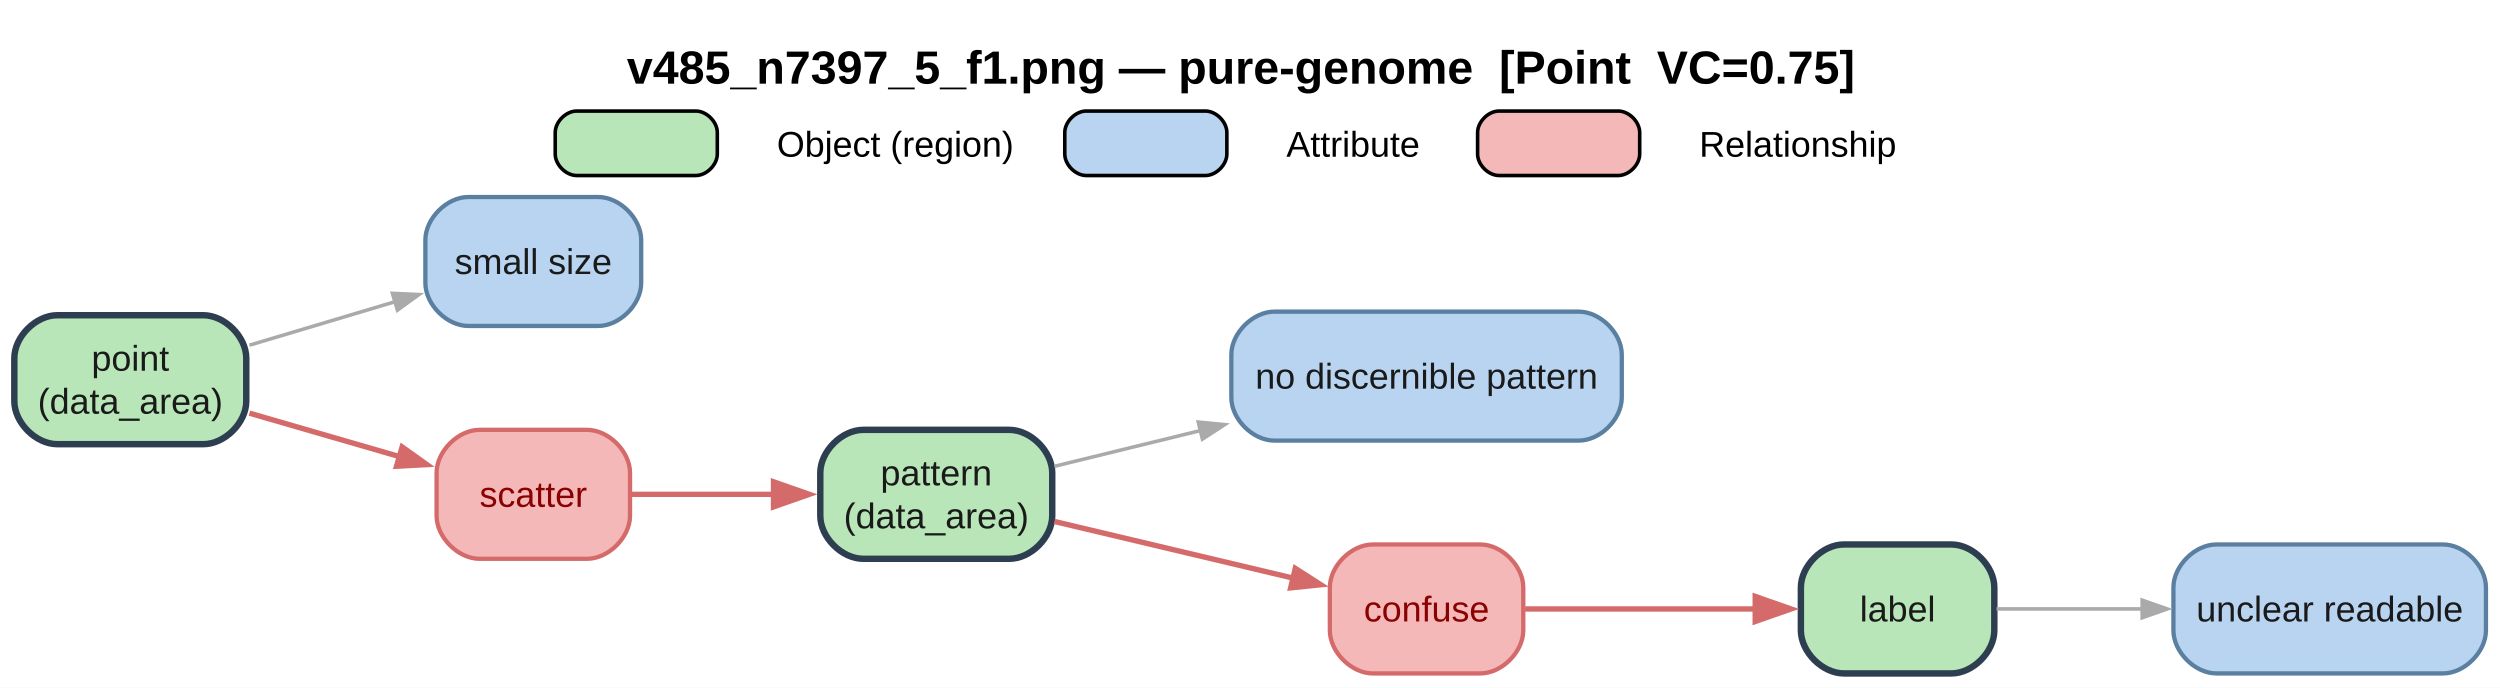
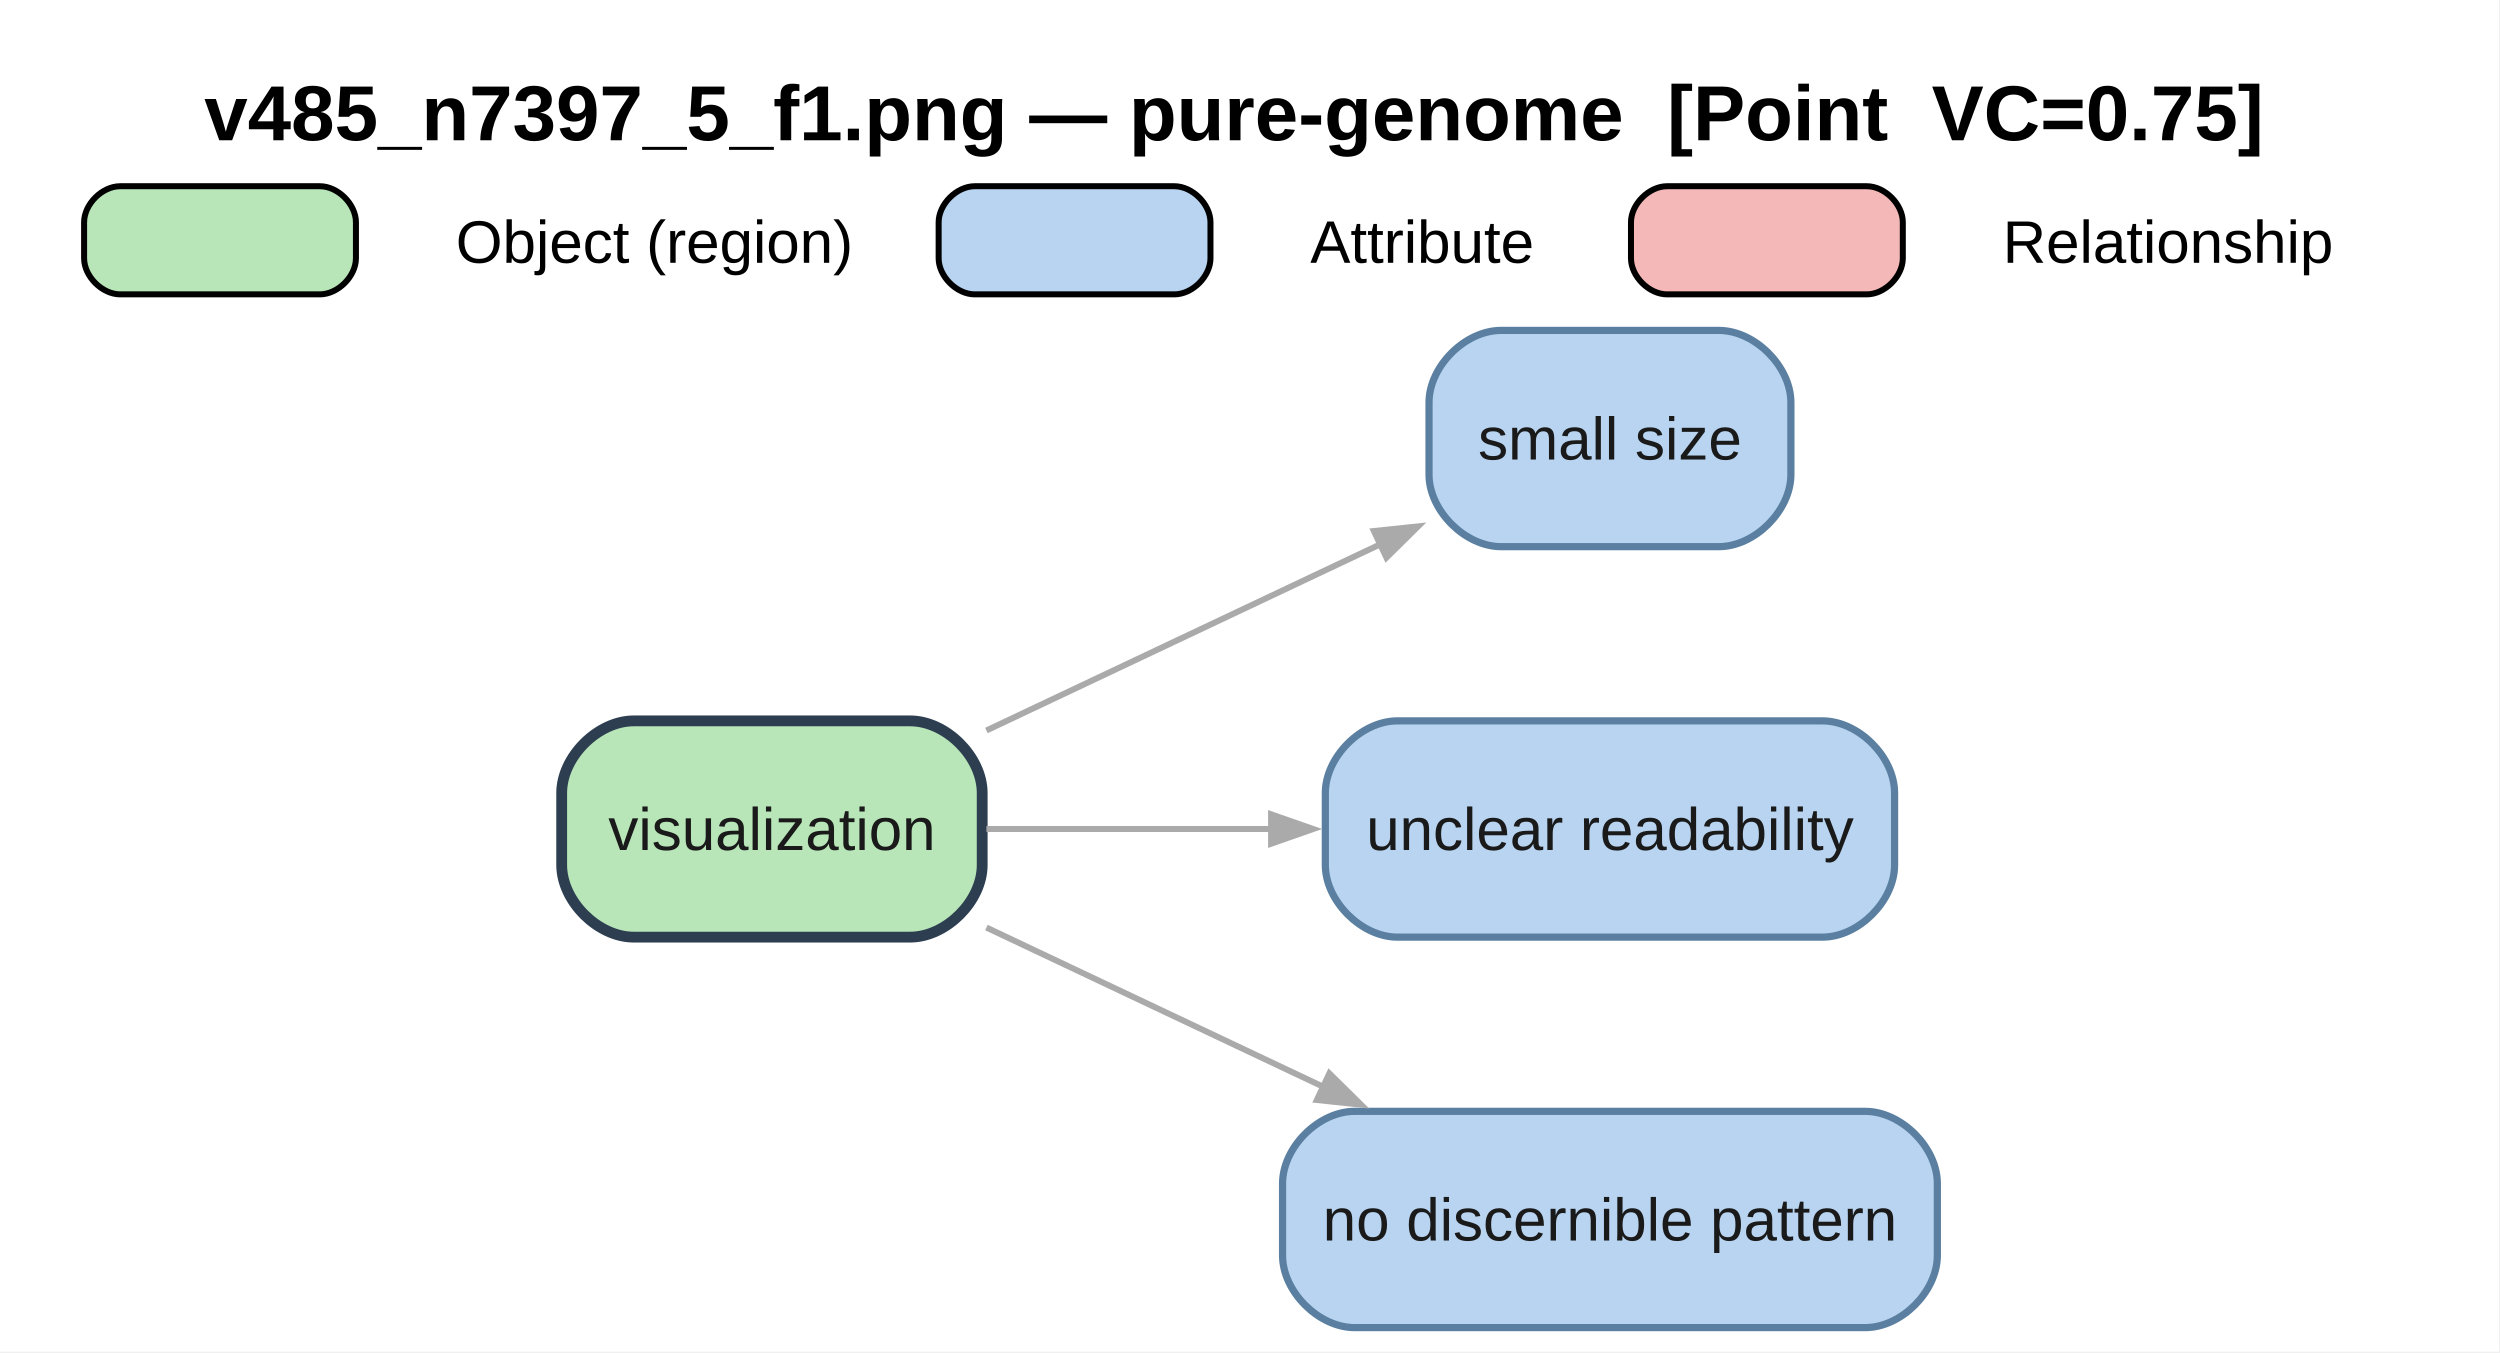
- <svg xmlns="http://www.w3.org/2000/svg" width="1454pt" height="400pt" viewBox="0.00 0.00 1454.00 400.00">
-   <g id="graph0" class="graph" transform="scale(2.08333 2.08333) rotate(0) translate(4 188)">
-     <polygon fill="white" stroke="none" points="-4,4 -4,-188 694,-188 694,4 -4,4" />
-     <text xml:space="preserve" text-anchor="start" x="153" y="-164.65" font-family="Arial" font-size="10.00">      </text>
-     <text xml:space="preserve" text-anchor="start" x="171" y="-164.65" font-family="Arial" font-weight="bold" font-size="13.00">v485_n7397_5_f1.png — pure-genome  [Point  VC=0.75]</text>
-     <text xml:space="preserve" text-anchor="start" x="525" y="-164.65" font-family="Arial" font-size="10.00">    </text>
-     <path fill="#b8e6b8" stroke="none" d="M157,-139C157,-139 190.25,-139 190.25,-139 193.25,-139 196.25,-142 196.25,-145 196.25,-145 196.25,-151 196.25,-151 196.25,-154 193.25,-157 190.25,-157 190.25,-157 157,-157 157,-157 154,-157 151,-154 151,-151 151,-151 151,-145 151,-145 151,-142 154,-139 157,-139" />
-     <path fill="none" stroke="black" d="M157,-139C157,-139 190.25,-139 190.25,-139 193.25,-139 196.25,-142 196.25,-145 196.25,-145 196.25,-151 196.25,-151 196.25,-154 193.25,-157 190.25,-157 190.25,-157 157,-157 157,-157 154,-157 151,-154 151,-151 151,-151 151,-145 151,-145 151,-142 154,-139 157,-139" />
-     <text xml:space="preserve" text-anchor="start" x="172.12" y="-144.25" font-family="Arial" font-size="10.00"> </text>
-     <text xml:space="preserve" text-anchor="start" x="212.88" y="-144.25" font-family="Arial" font-size="10.00">Object (region)</text>
-     <path fill="#b8d4f0" stroke="none" d="M299.25,-139C299.25,-139 332.5,-139 332.5,-139 335.5,-139 338.5,-142 338.5,-145 338.5,-145 338.5,-151 338.5,-151 338.5,-154 335.5,-157 332.5,-157 332.5,-157 299.25,-157 299.25,-157 296.25,-157 293.25,-154 293.25,-151 293.25,-151 293.25,-145 293.25,-145 293.25,-142 296.25,-139 299.25,-139" />
-     <path fill="none" stroke="black" d="M299.25,-139C299.25,-139 332.5,-139 332.5,-139 335.5,-139 338.5,-142 338.5,-145 338.5,-145 338.5,-151 338.5,-151 338.5,-154 335.5,-157 332.5,-157 332.5,-157 299.25,-157 299.25,-157 296.25,-157 293.25,-154 293.25,-151 293.25,-151 293.25,-145 293.25,-145 293.25,-142 296.25,-139 299.25,-139" />
-     <text xml:space="preserve" text-anchor="start" x="314.38" y="-144.25" font-family="Arial" font-size="10.00"> </text>
-     <text xml:space="preserve" text-anchor="start" x="355.12" y="-144.25" font-family="Arial" font-size="10.00">Attribute</text>
-     <path fill="#f5b8b8" stroke="none" d="M414.5,-139C414.5,-139 447.75,-139 447.75,-139 450.75,-139 453.75,-142 453.75,-145 453.75,-145 453.75,-151 453.75,-151 453.75,-154 450.75,-157 447.75,-157 447.75,-157 414.5,-157 414.5,-157 411.5,-157 408.5,-154 408.5,-151 408.5,-151 408.5,-145 408.5,-145 408.5,-142 411.5,-139 414.5,-139" />
-     <path fill="none" stroke="black" d="M414.5,-139C414.5,-139 447.75,-139 447.75,-139 450.75,-139 453.75,-142 453.75,-145 453.75,-145 453.75,-151 453.75,-151 453.75,-154 450.75,-157 447.75,-157 447.75,-157 414.5,-157 414.5,-157 411.5,-157 408.5,-154 408.5,-151 408.5,-151 408.5,-145 408.5,-145 408.5,-142 411.5,-139 414.5,-139" />
-     <text xml:space="preserve" text-anchor="start" x="429.62" y="-144.25" font-family="Arial" font-size="10.00"> </text>
-     <text xml:space="preserve" text-anchor="start" x="470.38" y="-144.25" font-family="Arial" font-size="10.00">Relationship</text>
+ <svg xmlns="http://www.w3.org/2000/svg" width="867pt" height="469pt" viewBox="0.00 0.00 867.00 469.00">
+   <g id="graph0" class="graph" transform="scale(2.08333 2.08333) rotate(0) translate(4 221)">
+     <polygon fill="white" stroke="none" points="-4,4 -4,-221 412,-221 412,4 -4,4" />
+     <text xml:space="preserve" text-anchor="start" x="12" y="-197.65" font-family="Arial" font-size="10.00">      </text>
+     <text xml:space="preserve" text-anchor="start" x="30" y="-197.65" font-family="Arial" font-weight="bold" font-size="13.00">v485_n7397_5_f1.png — pure-genome  [Point  VC=0.75]</text>
+     <text xml:space="preserve" text-anchor="start" x="384" y="-197.65" font-family="Arial" font-size="10.00">    </text>
+     <path fill="#b8e6b8" stroke="none" d="M16,-172C16,-172 49.25,-172 49.25,-172 52.25,-172 55.25,-175 55.25,-178 55.25,-178 55.25,-184 55.25,-184 55.25,-187 52.25,-190 49.25,-190 49.25,-190 16,-190 16,-190 13,-190 10,-187 10,-184 10,-184 10,-178 10,-178 10,-175 13,-172 16,-172" />
+     <path fill="none" stroke="black" d="M16,-172C16,-172 49.25,-172 49.25,-172 52.25,-172 55.25,-175 55.25,-178 55.25,-178 55.25,-184 55.25,-184 55.25,-187 52.25,-190 49.25,-190 49.25,-190 16,-190 16,-190 13,-190 10,-187 10,-184 10,-184 10,-178 10,-178 10,-175 13,-172 16,-172" />
+     <text xml:space="preserve" text-anchor="start" x="31.12" y="-177.25" font-family="Arial" font-size="10.00"> </text>
+     <text xml:space="preserve" text-anchor="start" x="71.88" y="-177.25" font-family="Arial" font-size="10.00">Object (region)</text>
+     <path fill="#b8d4f0" stroke="none" d="M158.25,-172C158.25,-172 191.5,-172 191.5,-172 194.5,-172 197.5,-175 197.5,-178 197.5,-178 197.5,-184 197.5,-184 197.5,-187 194.5,-190 191.5,-190 191.5,-190 158.25,-190 158.25,-190 155.25,-190 152.25,-187 152.25,-184 152.25,-184 152.25,-178 152.25,-178 152.25,-175 155.25,-172 158.25,-172" />
+     <path fill="none" stroke="black" d="M158.25,-172C158.25,-172 191.5,-172 191.5,-172 194.5,-172 197.5,-175 197.5,-178 197.5,-178 197.5,-184 197.5,-184 197.5,-187 194.5,-190 191.5,-190 191.5,-190 158.25,-190 158.25,-190 155.25,-190 152.25,-187 152.25,-184 152.25,-184 152.25,-178 152.25,-178 152.25,-175 155.25,-172 158.25,-172" />
+     <text xml:space="preserve" text-anchor="start" x="173.38" y="-177.25" font-family="Arial" font-size="10.00"> </text>
+     <text xml:space="preserve" text-anchor="start" x="214.12" y="-177.25" font-family="Arial" font-size="10.00">Attribute</text>
+     <path fill="#f5b8b8" stroke="none" d="M273.5,-172C273.5,-172 306.75,-172 306.75,-172 309.75,-172 312.75,-175 312.75,-178 312.75,-178 312.75,-184 312.75,-184 312.75,-187 309.75,-190 306.75,-190 306.75,-190 273.5,-190 273.5,-190 270.5,-190 267.5,-187 267.5,-184 267.5,-184 267.5,-178 267.5,-178 267.5,-175 270.5,-172 273.5,-172" />
+     <path fill="none" stroke="black" d="M273.5,-172C273.5,-172 306.75,-172 306.75,-172 309.75,-172 312.75,-175 312.75,-178 312.75,-178 312.75,-184 312.75,-184 312.75,-187 309.75,-190 306.75,-190 306.75,-190 273.5,-190 273.5,-190 270.5,-190 267.5,-187 267.5,-184 267.5,-184 267.5,-178 267.5,-178 267.5,-175 270.5,-172 273.5,-172" />
+     <text xml:space="preserve" text-anchor="start" x="288.62" y="-177.25" font-family="Arial" font-size="10.00"> </text>
+     <text xml:space="preserve" text-anchor="start" x="329.38" y="-177.25" font-family="Arial" font-size="10.00">Relationship</text>
    <g id="node1" class="node">
-       <path fill="#b8e6b8" stroke="#2c3e50" stroke-width="1.8" d="M52.75,-100C52.75,-100 12,-100 12,-100 6,-100 0,-94 0,-88 0,-88 0,-76 0,-76 0,-70 6,-64 12,-64 12,-64 52.75,-64 52.75,-64 58.75,-64 64.75,-70 64.75,-76 64.75,-76 64.75,-88 64.75,-88 64.75,-94 58.75,-100 52.75,-100" />
-       <text xml:space="preserve" text-anchor="middle" x="32.38" y="-84.5" font-family="Arial" font-size="10.00" fill="#1a1a1a">point</text>
-       <text xml:space="preserve" text-anchor="middle" x="32.38" y="-72.5" font-family="Arial" font-size="10.00" fill="#1a1a1a">(data_area)</text>
+       <path fill="#b8e6b8" stroke="#2c3e50" stroke-width="1.8" d="M147.5,-101C147.5,-101 101.5,-101 101.5,-101 95.5,-101 89.5,-95 89.5,-89 89.5,-89 89.5,-77 89.5,-77 89.5,-71 95.5,-65 101.5,-65 101.5,-65 147.5,-65 147.5,-65 153.5,-65 159.5,-71 159.5,-77 159.5,-77 159.5,-89 159.5,-89 159.5,-95 153.5,-101 147.5,-101" />
+       <text xml:space="preserve" text-anchor="middle" x="124.5" y="-79.5" font-family="Arial" font-size="10.00" fill="#1a1a1a">visualization</text>
+     </g>
+     <g id="node2" class="node">
+       <path fill="#b8d4f0" stroke="#5a7fa0" stroke-width="1.2" d="M282.12,-166C282.12,-166 245.88,-166 245.88,-166 239.88,-166 233.88,-160 233.88,-154 233.88,-154 233.88,-142 233.88,-142 233.88,-136 239.88,-130 245.88,-130 245.88,-130 282.12,-130 282.12,-130 288.12,-130 294.12,-136 294.12,-142 294.12,-142 294.12,-154 294.12,-154 294.12,-160 288.12,-166 282.12,-166" />
+       <text xml:space="preserve" text-anchor="middle" x="264" y="-144.5" font-family="Arial" font-size="10.00" fill="#1a1a1a">small size</text>
+     </g>
+     <g id="edge1" class="edge">
+       <path fill="none" stroke="#aaaaaa" d="M160.2,-99.4C180.23,-108.87 205.43,-120.78 225.86,-130.44" />
+       <polygon fill="#aaaaaa" stroke="#aaaaaa" points="224.7,-132.6 232.07,-133.38 226.79,-128.17 224.7,-132.6" />
+     </g>
+     <g id="node3" class="node">
+       <path fill="#b8d4f0" stroke="#5a7fa0" stroke-width="1.2" d="M299.38,-101C299.38,-101 228.62,-101 228.62,-101 222.62,-101 216.62,-95 216.62,-89 216.62,-89 216.62,-77 216.62,-77 216.62,-71 222.62,-65 228.62,-65 228.62,-65 299.38,-65 299.38,-65 305.38,-65 311.38,-71 311.38,-77 311.38,-77 311.38,-89 311.38,-89 311.38,-95 305.38,-101 299.38,-101" />
+       <text xml:space="preserve" text-anchor="middle" x="264" y="-79.5" font-family="Arial" font-size="10.00" fill="#1a1a1a">unclear readability</text>
+     </g>
+     <g id="edge2" class="edge">
+       <path fill="none" stroke="#aaaaaa" d="M160.2,-83C174.63,-83 191.74,-83 207.81,-83" />
+       <polygon fill="#aaaaaa" stroke="#aaaaaa" points="207.59,-85.45 214.59,-83 207.59,-80.55 207.59,-85.45" />
    </g>
    <g id="node4" class="node">
-       <path fill="#b8d4f0" stroke="#5a7fa0" stroke-width="1.2" d="M163,-133C163,-133 126.75,-133 126.75,-133 120.75,-133 114.75,-127 114.75,-121 114.75,-121 114.75,-109 114.75,-109 114.75,-103 120.75,-97 126.75,-97 126.75,-97 163,-97 163,-97 169,-97 175,-103 175,-109 175,-109 175,-121 175,-121 175,-127 169,-133 163,-133" />
-       <text xml:space="preserve" text-anchor="middle" x="144.88" y="-111.5" font-family="Arial" font-size="10.00" fill="#1a1a1a">small size</text>
-     </g>
-     <g id="edge1" class="edge">
-       <path fill="none" stroke="#aaaaaa" d="M65.63,-91.63C78.4,-95.45 93.16,-99.85 106.4,-103.81" />
-       <polygon fill="#aaaaaa" stroke="#aaaaaa" points="105.55,-106.11 112.96,-105.77 106.95,-101.42 105.55,-106.11" />
-     </g>
-     <g id="node7" class="node">
-       <path fill="#f5b8b8" stroke="#d46a6a" stroke-width="1.2" d="M159.88,-68C159.88,-68 129.88,-68 129.88,-68 123.88,-68 117.88,-62 117.88,-56 117.88,-56 117.88,-44 117.88,-44 117.88,-38 123.88,-32 129.88,-32 129.88,-32 159.88,-32 159.88,-32 165.88,-32 171.88,-38 171.88,-44 171.88,-44 171.88,-56 171.88,-56 171.88,-62 165.88,-68 159.88,-68" />
-       <text xml:space="preserve" text-anchor="middle" x="144.88" y="-46.5" font-family="Arial" font-size="10.00" fill="#8b0000">scatter</text>
-     </g>
-     <g id="edge4" class="edge">
-       <path fill="none" stroke="#d46a6a" stroke-width="1.5" d="M65.63,-72.66C78.86,-68.83 94.22,-64.38 107.82,-60.44" />
-       <polygon fill="#d46a6a" stroke="#d46a6a" stroke-width="1.5" points="108.26,-63.23 115.17,-58.31 106.7,-57.85 108.26,-63.23" />
-     </g>
-     <g id="node2" class="node">
-       <path fill="#b8e6b8" stroke="#2c3e50" stroke-width="1.8" d="M277.75,-68C277.75,-68 237,-68 237,-68 231,-68 225,-62 225,-56 225,-56 225,-44 225,-44 225,-38 231,-32 237,-32 237,-32 277.75,-32 277.75,-32 283.75,-32 289.75,-38 289.75,-44 289.75,-44 289.75,-56 289.75,-56 289.75,-62 283.75,-68 277.75,-68" />
-       <text xml:space="preserve" text-anchor="middle" x="257.38" y="-52.5" font-family="Arial" font-size="10.00" fill="#1a1a1a">pattern</text>
-       <text xml:space="preserve" text-anchor="middle" x="257.38" y="-40.5" font-family="Arial" font-size="10.00" fill="#1a1a1a">(data_area)</text>
-     </g>
-     <g id="node5" class="node">
-       <path fill="#b8d4f0" stroke="#5a7fa0" stroke-width="1.2" d="M436.75,-101C436.75,-101 351.75,-101 351.75,-101 345.75,-101 339.75,-95 339.75,-89 339.75,-89 339.75,-77 339.75,-77 339.75,-71 345.75,-65 351.75,-65 351.75,-65 436.75,-65 436.75,-65 442.75,-65 448.75,-71 448.75,-77 448.75,-77 448.75,-89 448.75,-89 448.75,-95 442.75,-101 436.75,-101" />
-       <text xml:space="preserve" text-anchor="middle" x="394.25" y="-79.5" font-family="Arial" font-size="10.00" fill="#1a1a1a">no discernible pattern</text>
-     </g>
-     <g id="edge2" class="edge">
-       <path fill="none" stroke="#aaaaaa" d="M290.34,-57.82C302.58,-60.82 317,-64.34 331.11,-67.8" />
-       <polygon fill="#aaaaaa" stroke="#aaaaaa" points="330.52,-70.17 337.9,-69.46 331.68,-65.41 330.52,-70.17" />
-     </g>
-     <g id="node8" class="node">
-       <path fill="#f5b8b8" stroke="#d46a6a" stroke-width="1.2" d="M409.25,-36C409.25,-36 379.25,-36 379.25,-36 373.25,-36 367.25,-30 367.25,-24 367.25,-24 367.25,-12 367.25,-12 367.25,-6 373.25,0 379.25,0 379.25,0 409.25,0 409.25,0 415.25,0 421.25,-6 421.25,-12 421.25,-12 421.25,-24 421.25,-24 421.25,-30 415.25,-36 409.25,-36" />
-       <text xml:space="preserve" text-anchor="middle" x="394.25" y="-14.5" font-family="Arial" font-size="10.00" fill="#8b0000">confuse</text>
-     </g>
-     <g id="edge6" class="edge">
-       <path fill="none" stroke="#d46a6a" stroke-width="1.5" d="M290.34,-42.42C310.42,-37.65 336.37,-31.49 357.19,-26.56" />
-       <polygon fill="#d46a6a" stroke="#d46a6a" stroke-width="1.5" points="357.6,-29.34 364.74,-24.76 356.31,-23.89 357.6,-29.34" />
-     </g>
-     <g id="node3" class="node">
-       <path fill="#b8e6b8" stroke="#2c3e50" stroke-width="1.8" d="M540.75,-36C540.75,-36 510.75,-36 510.75,-36 504.75,-36 498.75,-30 498.75,-24 498.75,-24 498.75,-12 498.75,-12 498.75,-6 504.75,0 510.75,0 510.75,0 540.75,0 540.75,0 546.75,0 552.75,-6 552.75,-12 552.75,-12 552.75,-24 552.75,-24 552.75,-30 546.75,-36 540.75,-36" />
-       <text xml:space="preserve" text-anchor="middle" x="525.75" y="-14.5" font-family="Arial" font-size="10.00" fill="#1a1a1a">label</text>
-     </g>
-     <g id="node6" class="node">
-       <path fill="#b8d4f0" stroke="#5a7fa0" stroke-width="1.2" d="M678,-36C678,-36 614.75,-36 614.75,-36 608.75,-36 602.75,-30 602.75,-24 602.75,-24 602.75,-12 602.75,-12 602.75,-6 608.75,0 614.75,0 614.75,0 678,0 678,0 684,0 690,-6 690,-12 690,-12 690,-24 690,-24 690,-30 684,-36 678,-36" />
-       <text xml:space="preserve" text-anchor="middle" x="646.38" y="-14.5" font-family="Arial" font-size="10.00" fill="#1a1a1a">unclear readable</text>
+       <path fill="#b8d4f0" stroke="#5a7fa0" stroke-width="1.2" d="M306.5,-36C306.5,-36 221.5,-36 221.5,-36 215.5,-36 209.5,-30 209.5,-24 209.5,-24 209.5,-12 209.5,-12 209.5,-6 215.5,0 221.5,0 221.5,0 306.5,0 306.5,0 312.5,0 318.5,-6 318.5,-12 318.5,-12 318.5,-24 318.5,-24 318.5,-30 312.5,-36 306.5,-36" />
+       <text xml:space="preserve" text-anchor="middle" x="264" y="-14.5" font-family="Arial" font-size="10.00" fill="#1a1a1a">no discernible pattern</text>
    </g>
    <g id="edge3" class="edge">
-       <path fill="none" stroke="#aaaaaa" d="M553.37,-18C565.48,-18 580.23,-18 594.34,-18" />
-       <polygon fill="#aaaaaa" stroke="#aaaaaa" points="594.03,-20.45 601.03,-18 594.03,-15.55 594.03,-20.45" />
-     </g>
-     <g id="edge5" class="edge">
-       <path fill="none" stroke="#d46a6a" stroke-width="1.5" d="M172.34,-50C184.27,-50 198.68,-50 212.17,-50" />
-       <polygon fill="#d46a6a" stroke="#d46a6a" stroke-width="1.5" points="211.94,-53.5 221.94,-50 211.94,-46.5 211.94,-53.5" />
-     </g>
-     <g id="edge7" class="edge">
-       <path fill="none" stroke="#d46a6a" stroke-width="1.5" d="M421.77,-18C440.28,-18 465.27,-18 486.01,-18" />
-       <polygon fill="#d46a6a" stroke="#d46a6a" stroke-width="1.5" points="486,-21.5 496,-18 486,-14.5 486,-21.5" />
+       <path fill="none" stroke="#aaaaaa" d="M160.2,-66.6C177.33,-58.5 198.25,-48.61 216.73,-39.87" />
+       <polygon fill="#aaaaaa" stroke="#aaaaaa" points="217.29,-42.32 222.57,-37.11 215.2,-37.89 217.29,-42.32" />
    </g>
  </g>
</svg>
